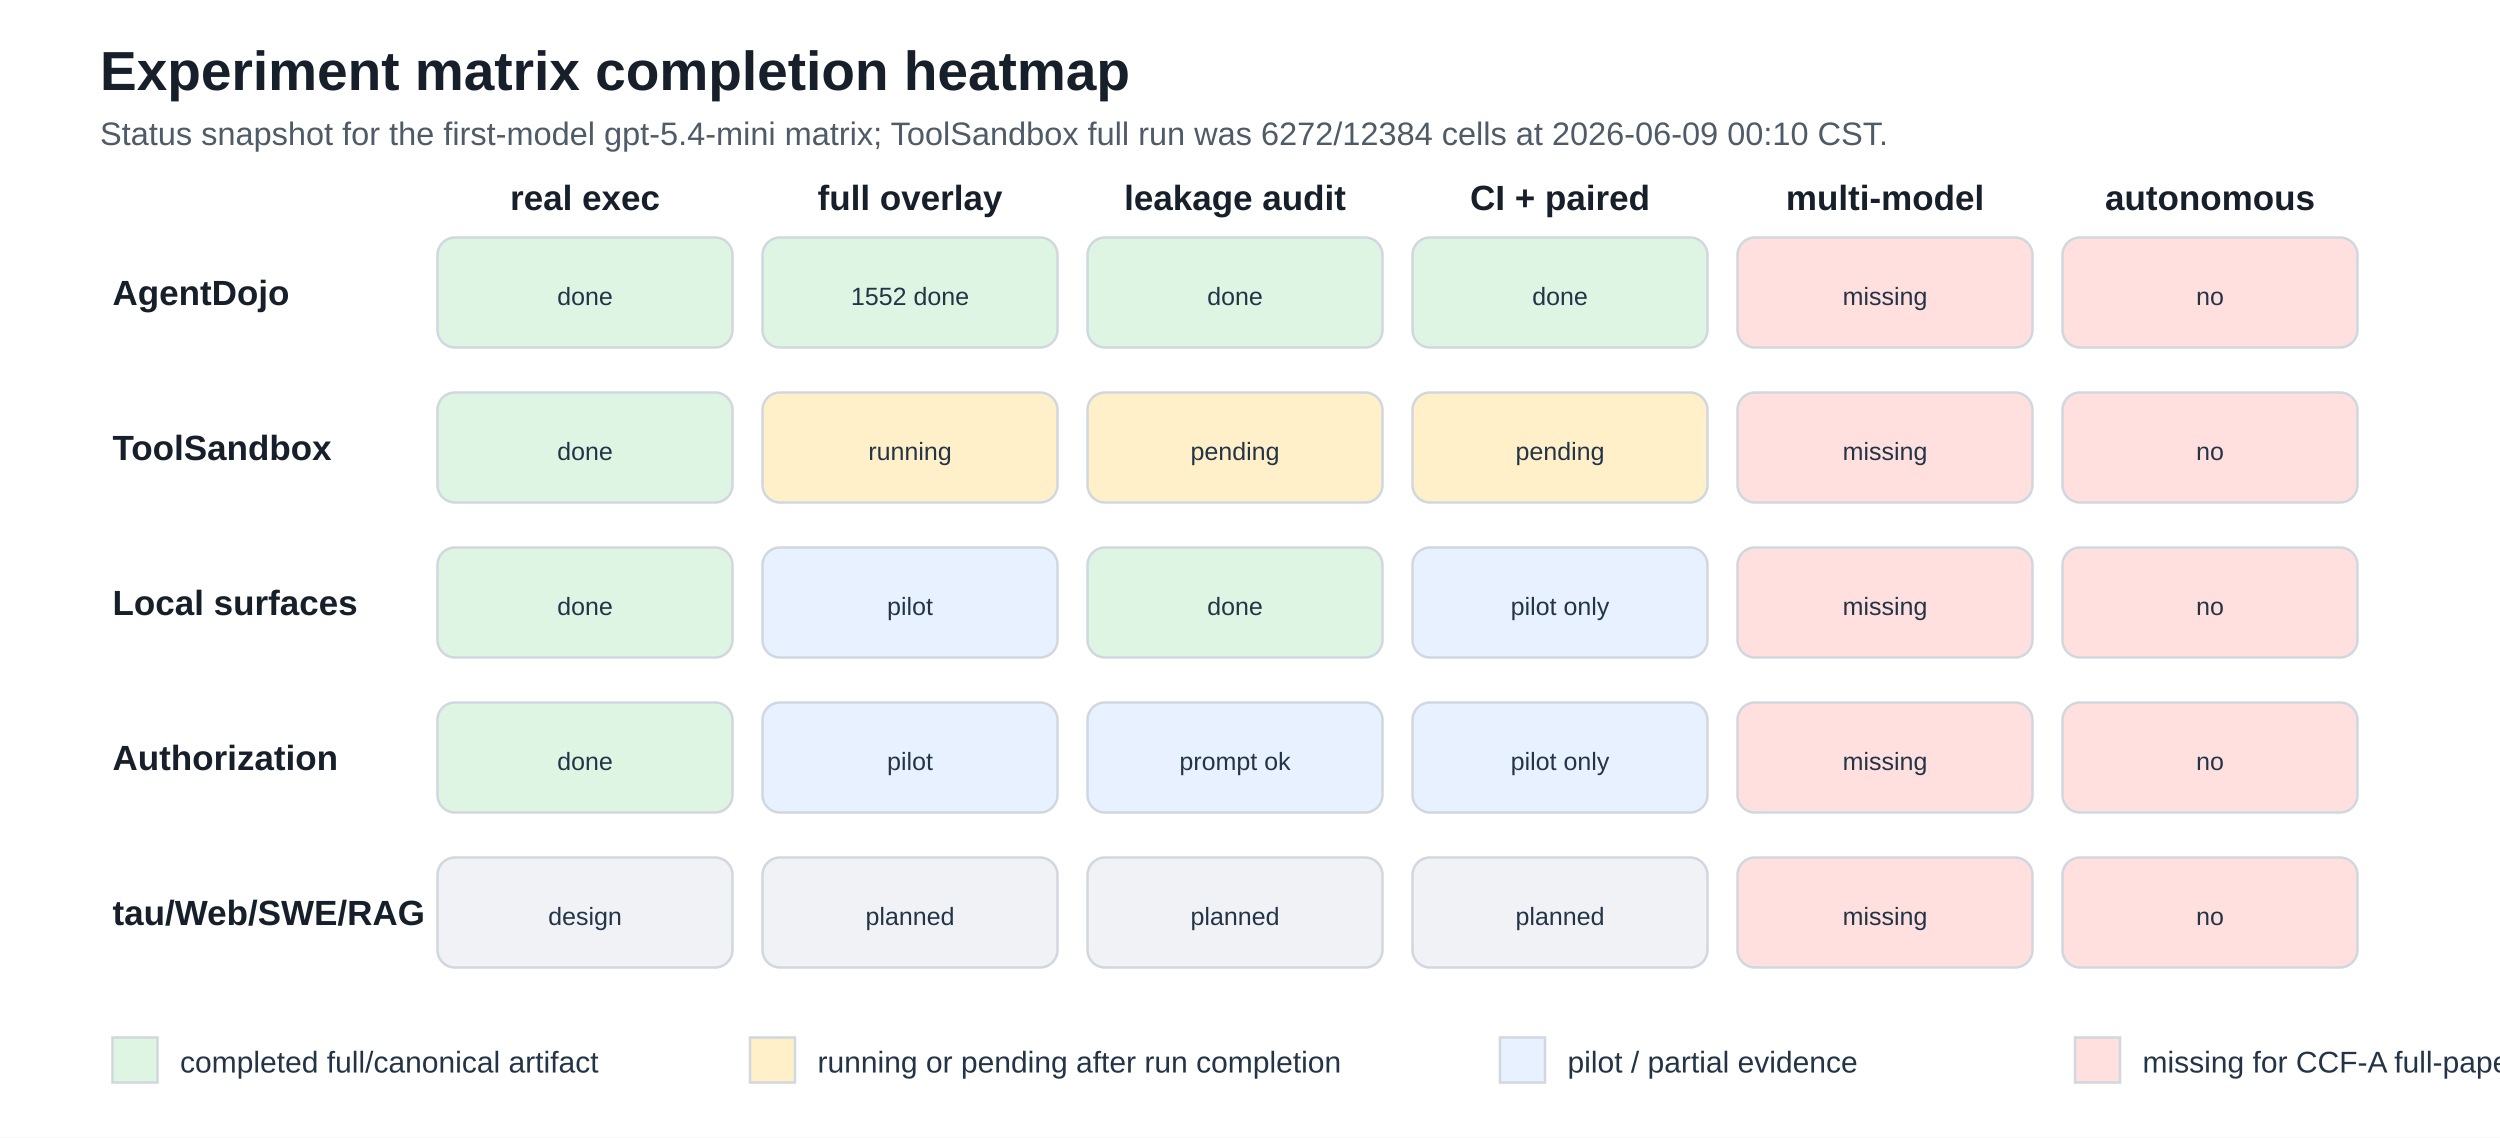
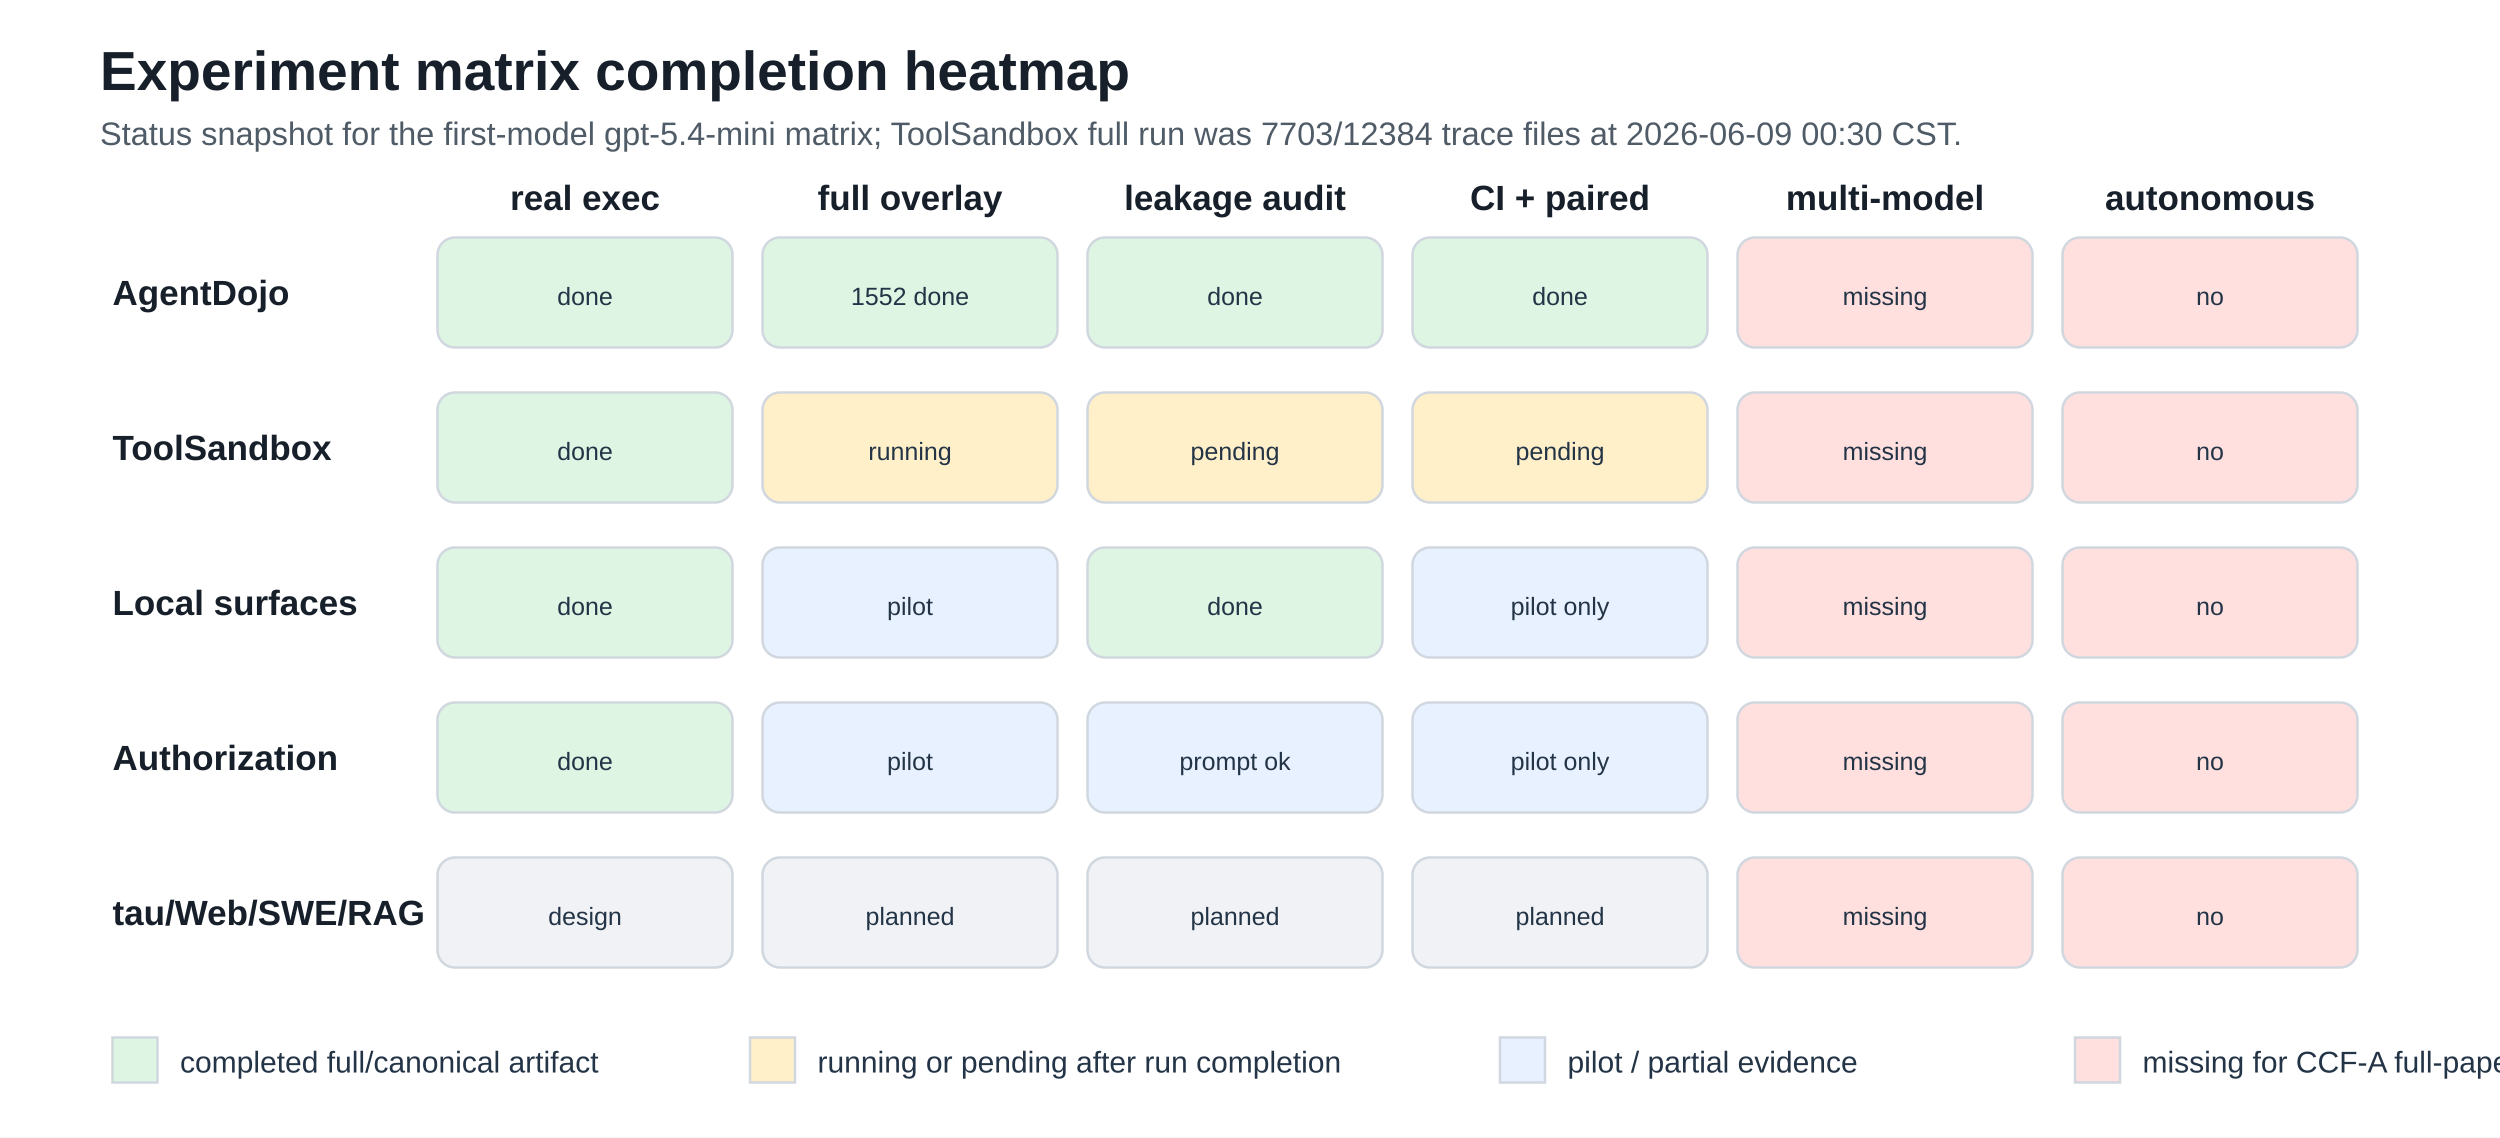
<svg xmlns="http://www.w3.org/2000/svg" width="1000" height="455" viewBox="0 0 1000 455">
  <defs>
    <marker id="arrow" viewBox="0 0 10 10" refX="9" refY="5" markerWidth="7" markerHeight="7" orient="auto-start-reverse">
      <path d="M 0 0 L 10 5 L 0 10 z" fill="#243447" />
    </marker>
    <style>
      .title { font: 700 22px Arial, sans-serif; fill: #17202a; }
      .subtitle { font: 13px Arial, sans-serif; fill: #4f5b66; }
      .label { font: 700 14px Arial, sans-serif; fill: #17202a; }
      .small { font: 12px Arial, sans-serif; fill: #243447; }
      .tiny { font: 10px Arial, sans-serif; fill: #243447; }
      .box { stroke: #243447; stroke-width: 1.3; rx: 10; ry: 10; }
      .green { fill: #dff5e3; }
      .blue { fill: #dcecff; }
      .yellow { fill: #fff0c9; }
      .red { fill: #ffe0df; }
      .purple { fill: #eadfff; }
      .gray { fill: #f0f2f5; }
      .hidden { stroke: #c0392b; stroke-width: 1.4; stroke-dasharray: 5 4; }
      .arrow { stroke: #243447; stroke-width: 1.6; fill: none; marker-end: url(#arrow); }
      .dashed { stroke-dasharray: 5 4; }
    </style>
  </defs>
  <rect x="0" y="0" width="1000" height="455" fill="#ffffff" />
  <text x="40" y="36" class="title">Experiment matrix completion heatmap</text>
-   <text x="40" y="58" class="subtitle">Status snapshot for the first-model gpt-5.4-mini matrix; ToolSandbox full run was 6272/12384 cells at 2026-06-09 00:10 CST.</text>
+   <text x="40" y="58" class="subtitle">Status snapshot for the first-model gpt-5.4-mini matrix; ToolSandbox full run was 7703/12384 trace files at 2026-06-09 00:30 CST.</text>
  <text x="234" y="84" text-anchor="middle" class="label">real exec</text>
  <text x="364" y="84" text-anchor="middle" class="label">full overlay</text>
  <text x="494" y="84" text-anchor="middle" class="label">leakage audit</text>
  <text x="624" y="84" text-anchor="middle" class="label">CI + paired</text>
  <text x="754" y="84" text-anchor="middle" class="label">multi-model</text>
  <text x="884" y="84" text-anchor="middle" class="label">autonomous</text>
  <text x="45" y="122" class="label">AgentDojo</text>
  <rect x="175" y="95" width="118" height="44" rx="7" ry="7" fill="#dff5e3" stroke="#d0d7de" />
  <text x="234" y="122" text-anchor="middle" class="tiny">done</text>
  <rect x="305" y="95" width="118" height="44" rx="7" ry="7" fill="#dff5e3" stroke="#d0d7de" />
  <text x="364" y="122" text-anchor="middle" class="tiny">1552 done</text>
  <rect x="435" y="95" width="118" height="44" rx="7" ry="7" fill="#dff5e3" stroke="#d0d7de" />
  <text x="494" y="122" text-anchor="middle" class="tiny">done</text>
  <rect x="565" y="95" width="118" height="44" rx="7" ry="7" fill="#dff5e3" stroke="#d0d7de" />
  <text x="624" y="122" text-anchor="middle" class="tiny">done</text>
  <rect x="695" y="95" width="118" height="44" rx="7" ry="7" fill="#ffe0df" stroke="#d0d7de" />
  <text x="754" y="122" text-anchor="middle" class="tiny">missing</text>
  <rect x="825" y="95" width="118" height="44" rx="7" ry="7" fill="#ffe0df" stroke="#d0d7de" />
  <text x="884" y="122" text-anchor="middle" class="tiny">no</text>
  <text x="45" y="184" class="label">ToolSandbox</text>
  <rect x="175" y="157" width="118" height="44" rx="7" ry="7" fill="#dff5e3" stroke="#d0d7de" />
  <text x="234" y="184" text-anchor="middle" class="tiny">done</text>
  <rect x="305" y="157" width="118" height="44" rx="7" ry="7" fill="#fff0c9" stroke="#d0d7de" />
  <text x="364" y="184" text-anchor="middle" class="tiny">running</text>
  <rect x="435" y="157" width="118" height="44" rx="7" ry="7" fill="#fff0c9" stroke="#d0d7de" />
  <text x="494" y="184" text-anchor="middle" class="tiny">pending</text>
  <rect x="565" y="157" width="118" height="44" rx="7" ry="7" fill="#fff0c9" stroke="#d0d7de" />
  <text x="624" y="184" text-anchor="middle" class="tiny">pending</text>
  <rect x="695" y="157" width="118" height="44" rx="7" ry="7" fill="#ffe0df" stroke="#d0d7de" />
  <text x="754" y="184" text-anchor="middle" class="tiny">missing</text>
  <rect x="825" y="157" width="118" height="44" rx="7" ry="7" fill="#ffe0df" stroke="#d0d7de" />
  <text x="884" y="184" text-anchor="middle" class="tiny">no</text>
  <text x="45" y="246" class="label">Local surfaces</text>
  <rect x="175" y="219" width="118" height="44" rx="7" ry="7" fill="#dff5e3" stroke="#d0d7de" />
  <text x="234" y="246" text-anchor="middle" class="tiny">done</text>
  <rect x="305" y="219" width="118" height="44" rx="7" ry="7" fill="#e8f1ff" stroke="#d0d7de" />
  <text x="364" y="246" text-anchor="middle" class="tiny">pilot</text>
  <rect x="435" y="219" width="118" height="44" rx="7" ry="7" fill="#dff5e3" stroke="#d0d7de" />
  <text x="494" y="246" text-anchor="middle" class="tiny">done</text>
  <rect x="565" y="219" width="118" height="44" rx="7" ry="7" fill="#e8f1ff" stroke="#d0d7de" />
  <text x="624" y="246" text-anchor="middle" class="tiny">pilot only</text>
  <rect x="695" y="219" width="118" height="44" rx="7" ry="7" fill="#ffe0df" stroke="#d0d7de" />
  <text x="754" y="246" text-anchor="middle" class="tiny">missing</text>
  <rect x="825" y="219" width="118" height="44" rx="7" ry="7" fill="#ffe0df" stroke="#d0d7de" />
  <text x="884" y="246" text-anchor="middle" class="tiny">no</text>
  <text x="45" y="308" class="label">Authorization</text>
  <rect x="175" y="281" width="118" height="44" rx="7" ry="7" fill="#dff5e3" stroke="#d0d7de" />
  <text x="234" y="308" text-anchor="middle" class="tiny">done</text>
  <rect x="305" y="281" width="118" height="44" rx="7" ry="7" fill="#e8f1ff" stroke="#d0d7de" />
  <text x="364" y="308" text-anchor="middle" class="tiny">pilot</text>
  <rect x="435" y="281" width="118" height="44" rx="7" ry="7" fill="#e8f1ff" stroke="#d0d7de" />
  <text x="494" y="308" text-anchor="middle" class="tiny">prompt ok</text>
  <rect x="565" y="281" width="118" height="44" rx="7" ry="7" fill="#e8f1ff" stroke="#d0d7de" />
  <text x="624" y="308" text-anchor="middle" class="tiny">pilot only</text>
  <rect x="695" y="281" width="118" height="44" rx="7" ry="7" fill="#ffe0df" stroke="#d0d7de" />
  <text x="754" y="308" text-anchor="middle" class="tiny">missing</text>
  <rect x="825" y="281" width="118" height="44" rx="7" ry="7" fill="#ffe0df" stroke="#d0d7de" />
  <text x="884" y="308" text-anchor="middle" class="tiny">no</text>
  <text x="45" y="370" class="label">tau/Web/SWE/RAG</text>
  <rect x="175" y="343" width="118" height="44" rx="7" ry="7" fill="#f0f2f5" stroke="#d0d7de" />
  <text x="234" y="370" text-anchor="middle" class="tiny">design</text>
  <rect x="305" y="343" width="118" height="44" rx="7" ry="7" fill="#f0f2f5" stroke="#d0d7de" />
  <text x="364" y="370" text-anchor="middle" class="tiny">planned</text>
  <rect x="435" y="343" width="118" height="44" rx="7" ry="7" fill="#f0f2f5" stroke="#d0d7de" />
  <text x="494" y="370" text-anchor="middle" class="tiny">planned</text>
  <rect x="565" y="343" width="118" height="44" rx="7" ry="7" fill="#f0f2f5" stroke="#d0d7de" />
  <text x="624" y="370" text-anchor="middle" class="tiny">planned</text>
  <rect x="695" y="343" width="118" height="44" rx="7" ry="7" fill="#ffe0df" stroke="#d0d7de" />
  <text x="754" y="370" text-anchor="middle" class="tiny">missing</text>
  <rect x="825" y="343" width="118" height="44" rx="7" ry="7" fill="#ffe0df" stroke="#d0d7de" />
  <text x="884" y="370" text-anchor="middle" class="tiny">no</text>
  <rect x="45" y="415" width="18" height="18" fill="#dff5e3" stroke="#d0d7de" />
  <text x="72" y="429" class="small">completed full/canonical artifact</text>
  <rect x="300" y="415" width="18" height="18" fill="#fff0c9" stroke="#d0d7de" />
  <text x="327" y="429" class="small">running or pending after run completion</text>
  <rect x="600" y="415" width="18" height="18" fill="#e8f1ff" stroke="#d0d7de" />
  <text x="627" y="429" class="small">pilot / partial evidence</text>
  <rect x="830" y="415" width="18" height="18" fill="#ffe0df" stroke="#d0d7de" />
  <text x="857" y="429" class="small">missing for CCF-A full-paper claim</text>
</svg>
